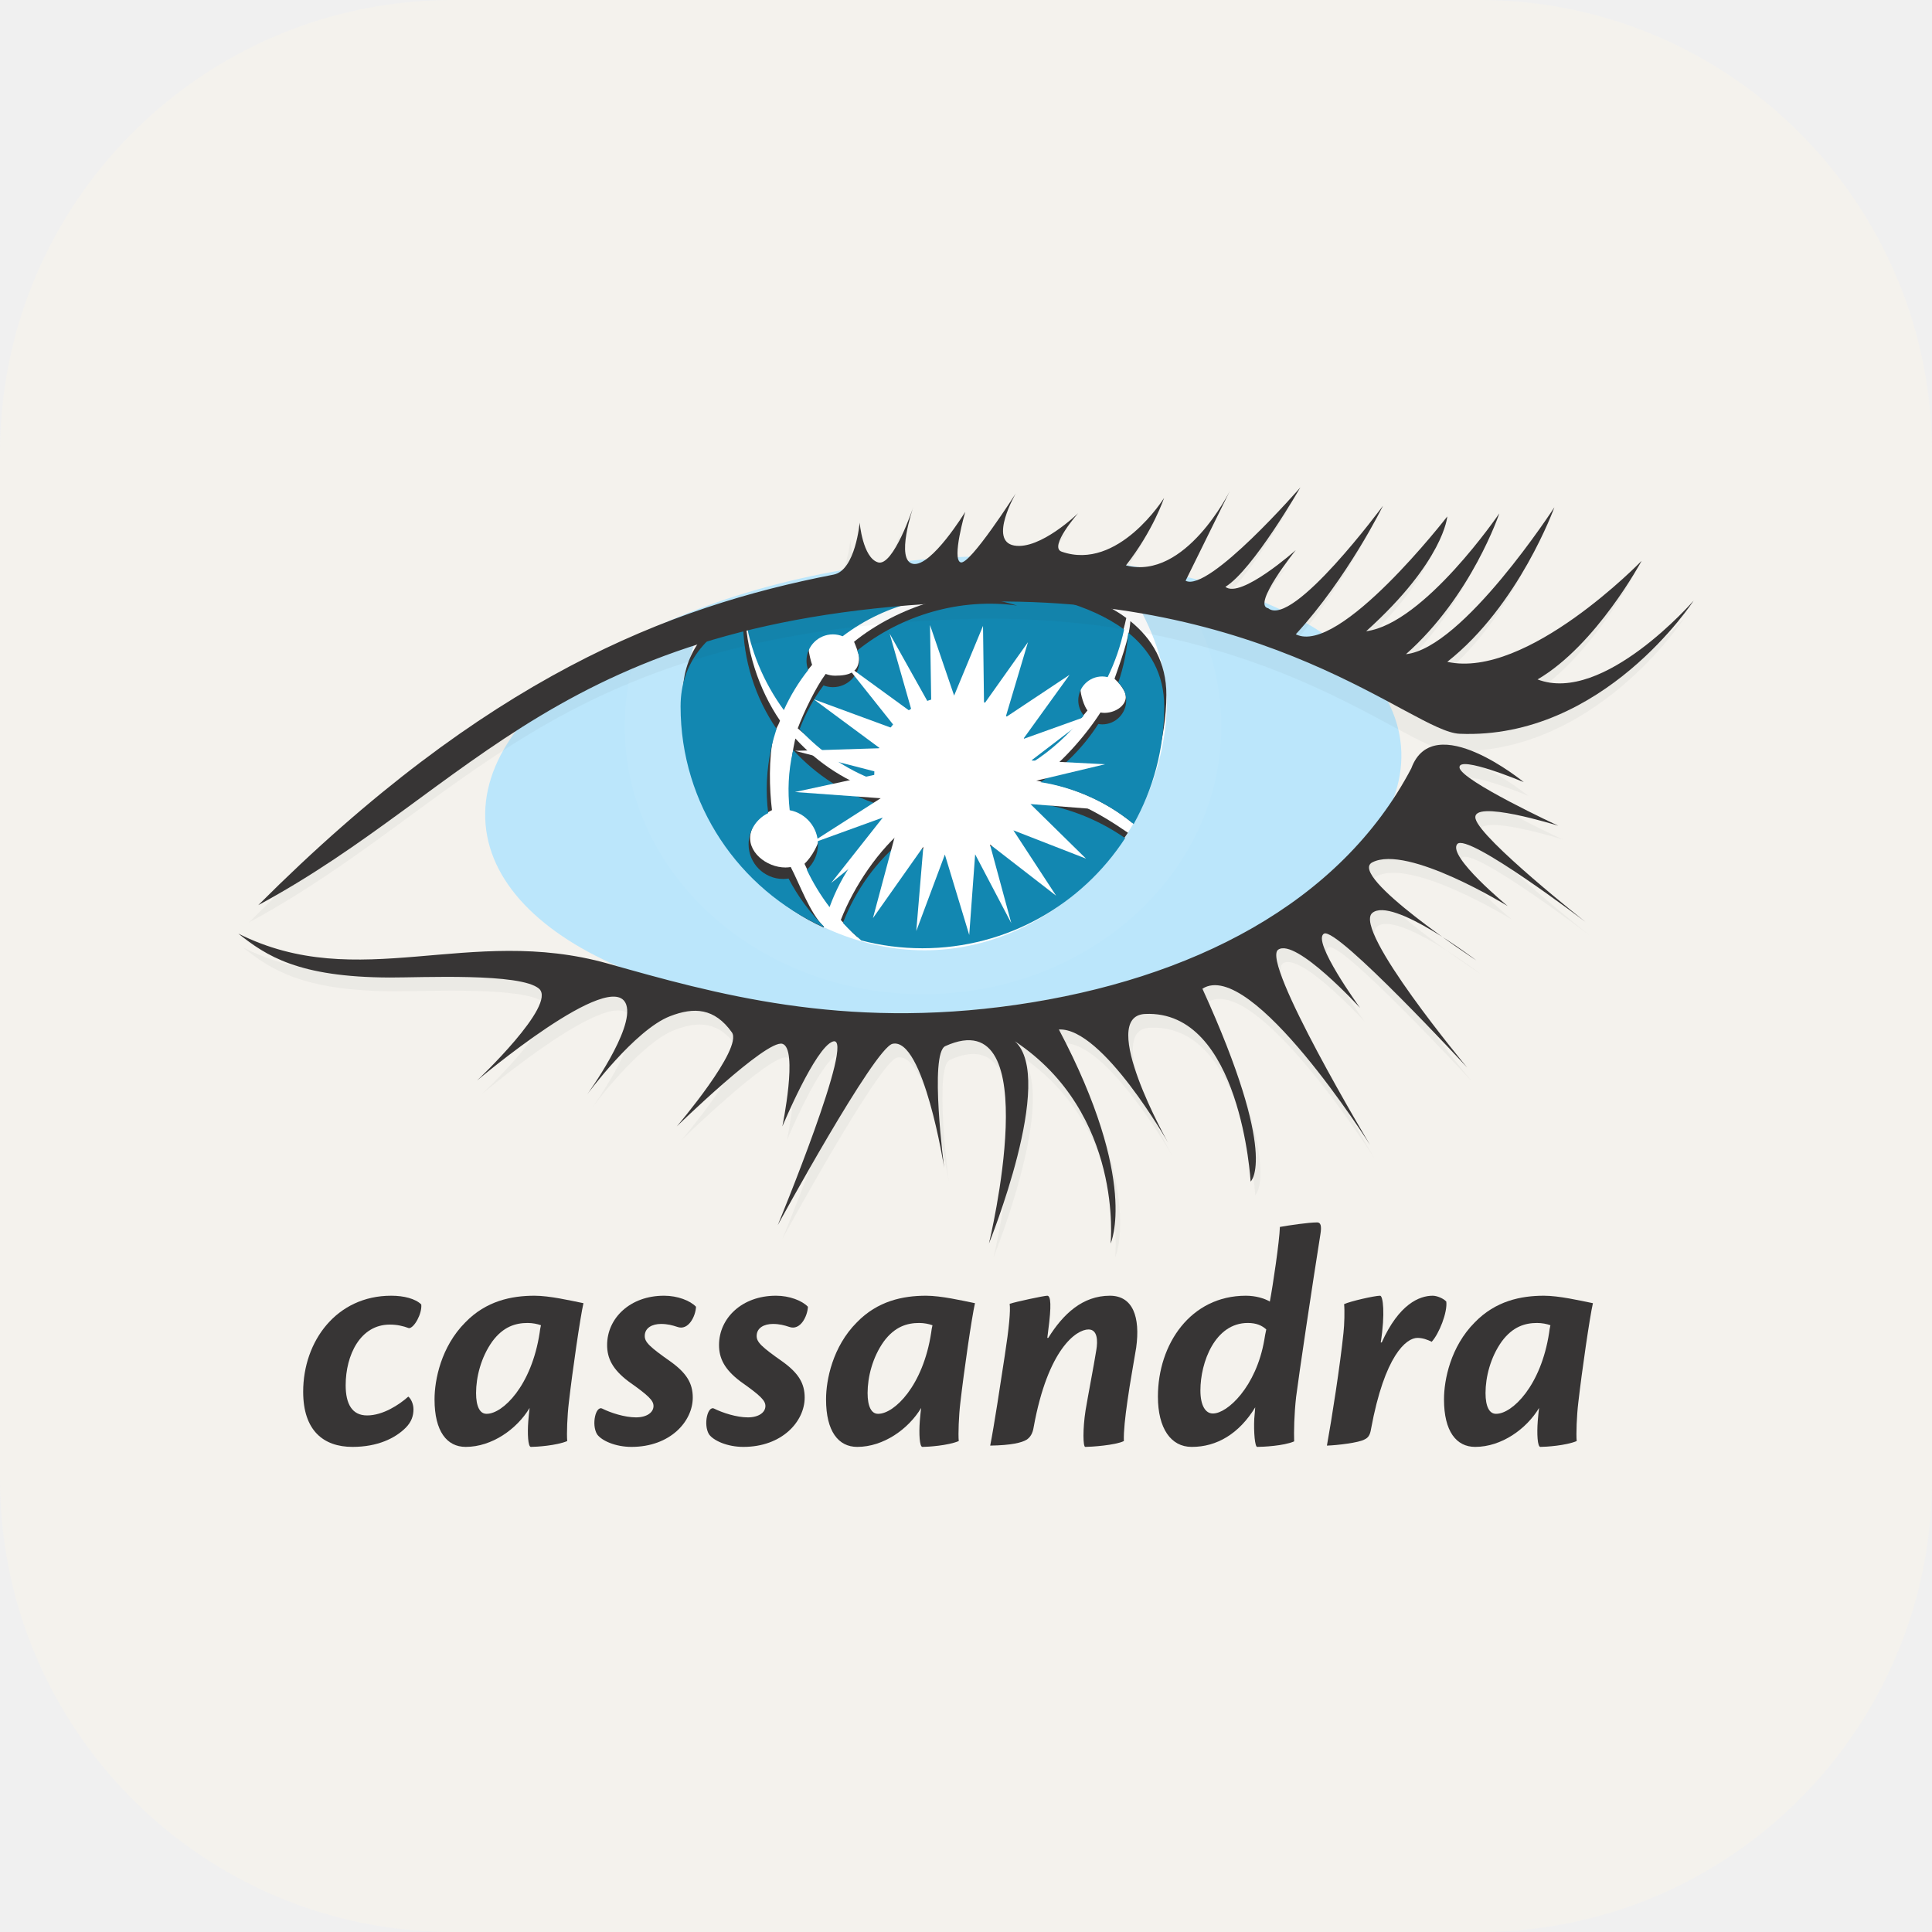
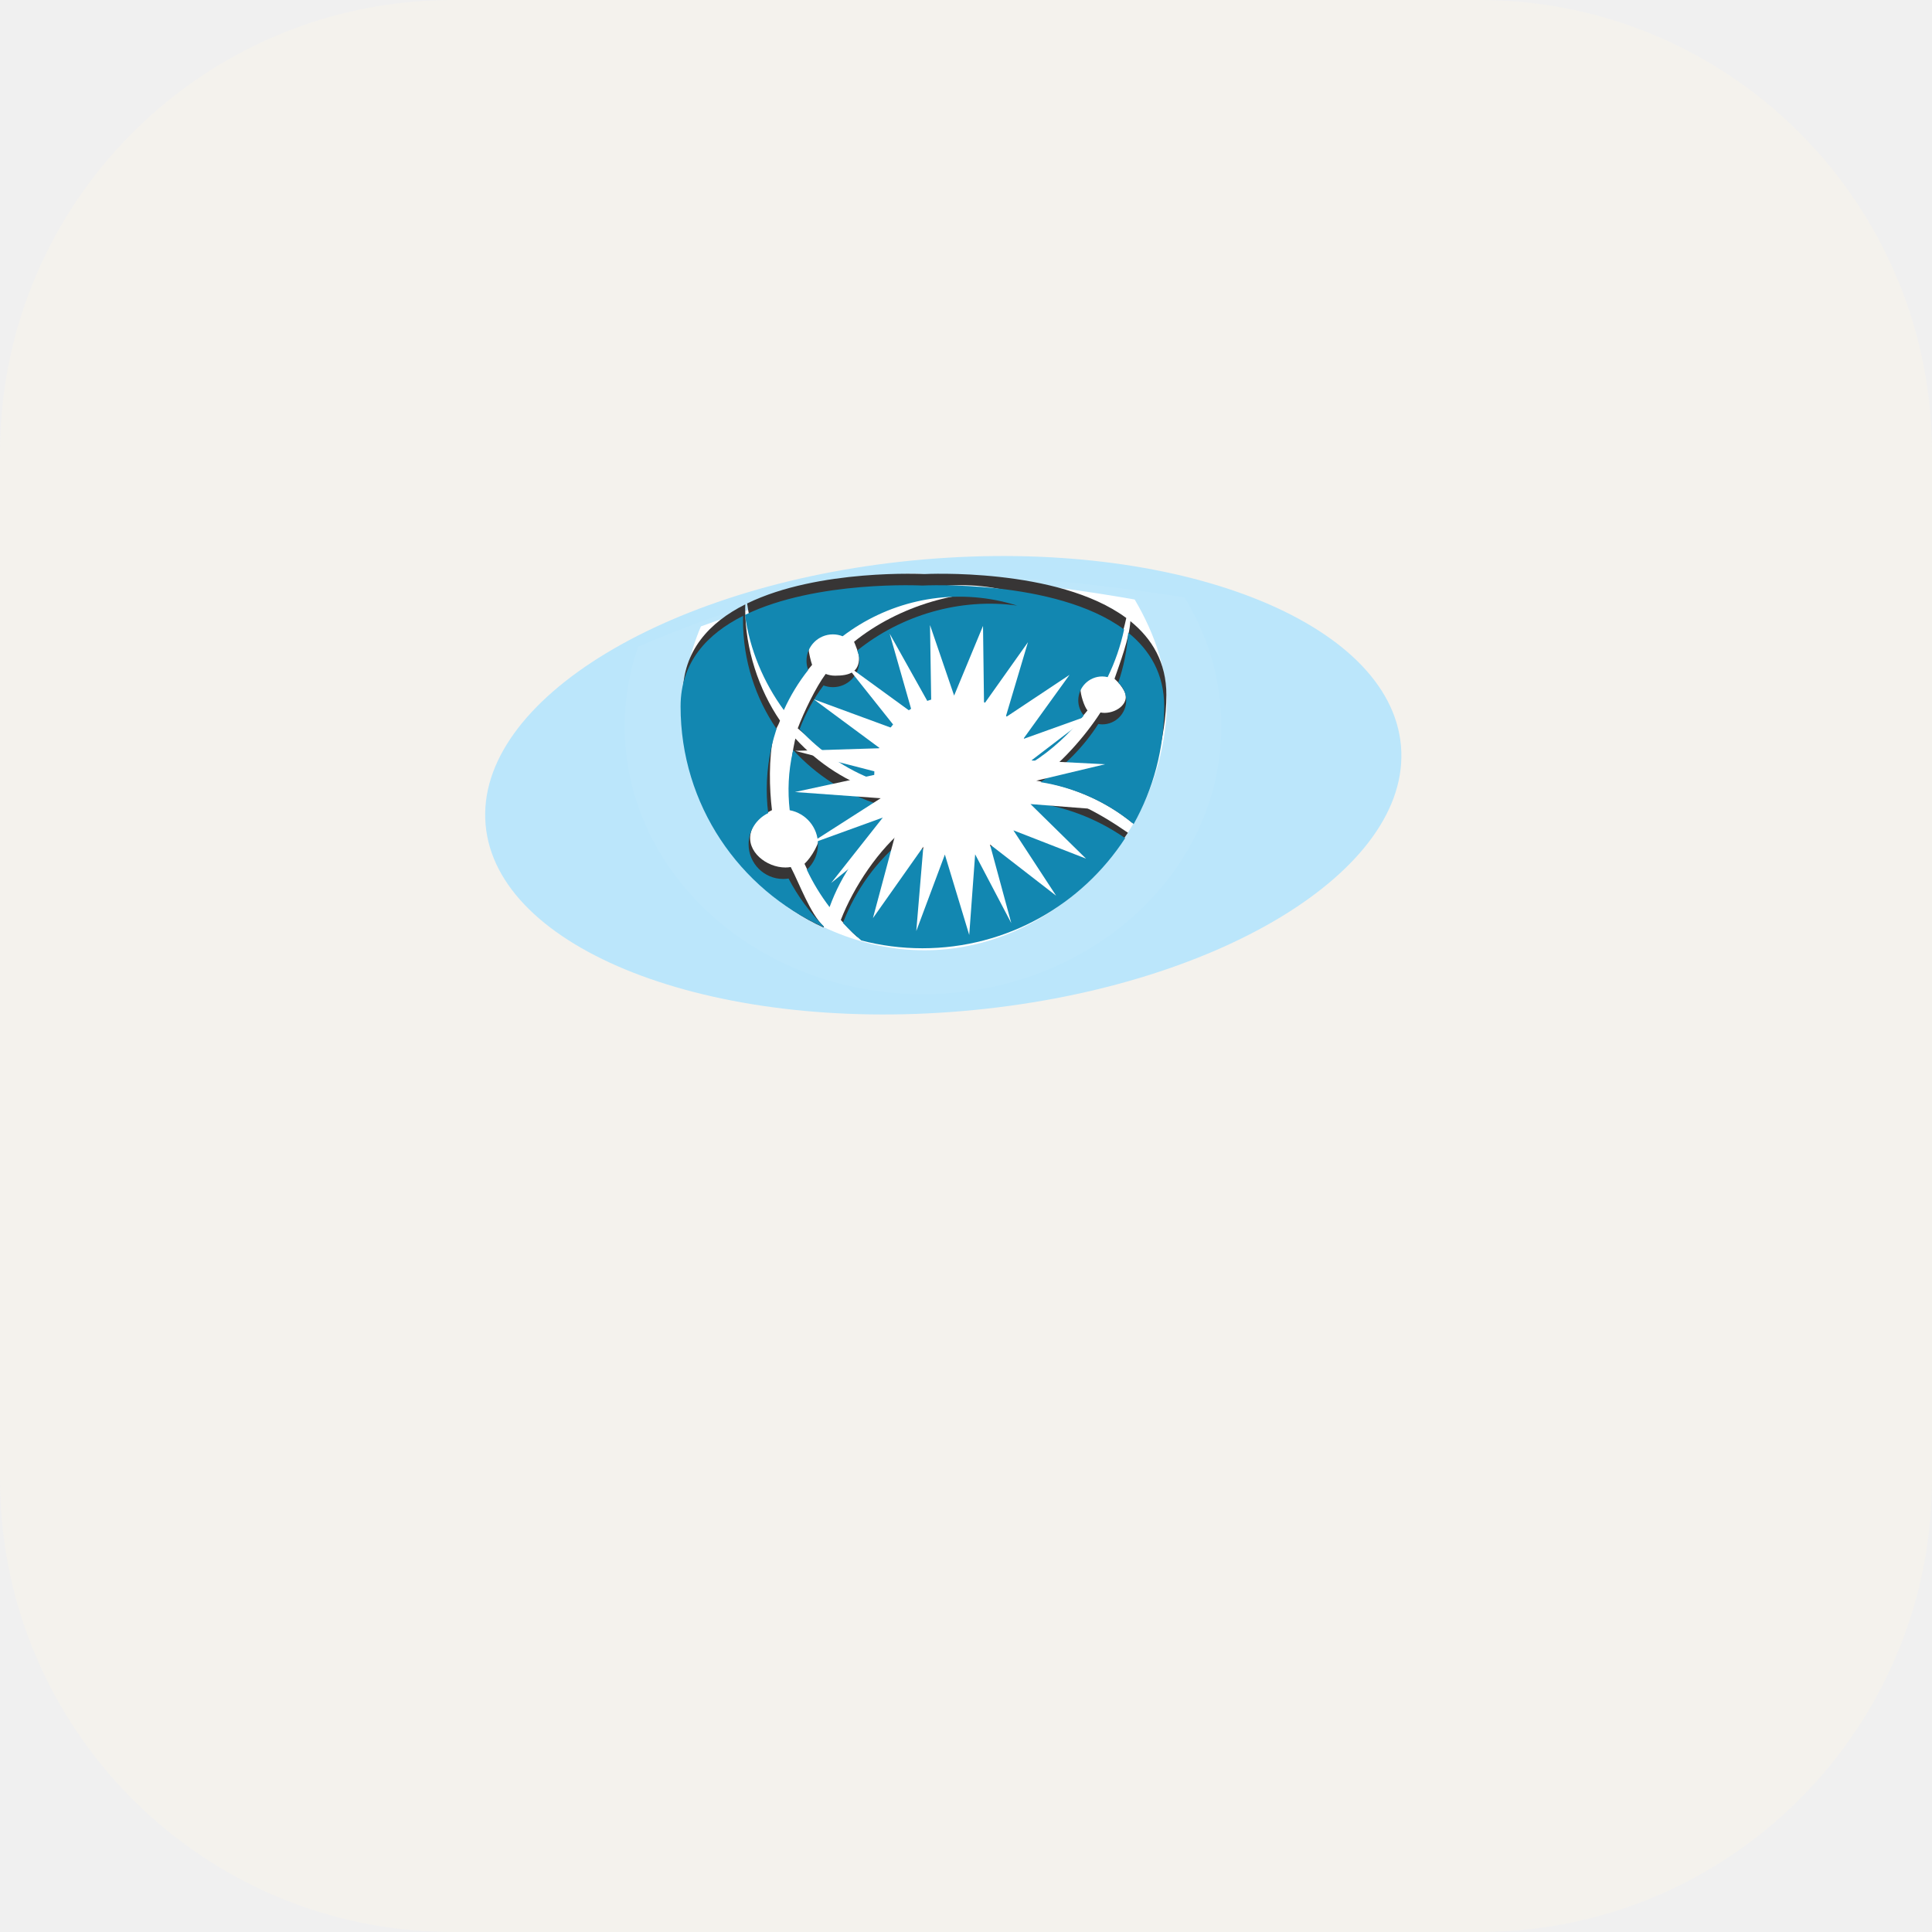
<svg xmlns="http://www.w3.org/2000/svg" width="256" height="256" viewBox="0 0 256 256" fill="none" id="cassandra">
  <style>
#cassandra {
    rect {fill: #242938}
- 
+     #text-darkicon {fill: white}
+     
    @media (prefers-color-scheme: light) {
        rect {fill: #F4F2ED}
    
    }
}
</style>
  <rect width="256" height="256" rx="60" fill="#F4F2ED" />
-   <path d="M51.864 171.69C53.498 171.69 55.045 172.077 55.82 172.85C55.949 174.055 54.873 175.989 54.186 175.989C53.369 175.688 52.595 175.515 51.65 175.515C47.738 175.515 45.803 179.557 45.803 183.554C45.803 186.047 46.663 187.552 48.641 187.552C50.747 187.552 52.896 186.134 54.1 185.059C54.401 185.273 54.787 185.962 54.787 186.735C54.787 187.595 54.529 188.412 53.756 189.185C52.38 190.561 50.059 191.721 46.706 191.721C42.837 191.721 40.172 189.529 40.172 184.414C40.172 177.708 44.6 171.69 51.822 171.69H51.864Z" fill="#373535" />
-   <path d="M64.5 187.337C66.606 187.337 70.433 183.64 71.507 176.591C71.55 176.161 71.593 176.032 71.679 175.602C71.207 175.43 70.562 175.301 69.916 175.301C68.326 175.301 66.692 175.774 65.231 177.751C63.727 179.857 63.082 182.479 63.082 184.586C63.082 186.39 63.598 187.337 64.457 187.337H64.5ZM57.579 185.403C57.579 182.867 58.439 178.439 61.663 175.215C64.414 172.378 67.767 171.69 70.82 171.69C72.84 171.69 75.591 172.334 77.31 172.679C76.88 174.57 75.849 181.705 75.376 185.832C75.161 187.595 75.075 190.045 75.161 190.948C73.743 191.549 71.078 191.721 70.346 191.721C69.96 191.721 69.873 189.959 70.003 188.283C70.045 187.724 70.132 186.907 70.174 186.563C68.498 189.357 65.188 191.721 61.706 191.721C59.214 191.721 57.579 189.658 57.579 185.446V185.403V185.403Z" fill="#373535" />
-   <path d="M88.012 171.69C89.774 171.69 91.45 172.335 92.225 173.151C92.182 174.356 91.236 176.375 89.731 175.816C89.086 175.601 88.441 175.43 87.582 175.43C86.421 175.43 85.433 175.946 85.433 177.02C85.433 177.836 86.034 178.439 88.914 180.459C90.978 181.964 91.795 183.296 91.795 185.187C91.795 188.326 88.828 191.721 83.67 191.721C81.564 191.721 79.715 190.905 79.113 190.045C78.34 188.756 78.941 186.22 79.802 186.649C80.919 187.207 82.768 187.81 84.272 187.81C85.691 187.81 86.593 187.164 86.593 186.305C86.593 185.575 85.948 184.929 83.326 183.081C81.133 181.448 80.446 179.943 80.446 178.224C80.446 174.657 83.498 171.69 87.969 171.69H88.012Z" fill="#373535" />
-   <path d="M102.84 171.69C104.603 171.69 106.279 172.335 107.053 173.151C107.01 174.356 106.065 176.375 104.56 175.816C103.915 175.601 103.27 175.43 102.411 175.43C101.25 175.43 100.262 175.946 100.262 177.02C100.262 177.836 100.863 178.439 103.743 180.459C105.806 181.964 106.623 183.296 106.623 185.187C106.623 188.326 103.656 191.721 98.499 191.721C96.392 191.721 94.544 190.905 93.942 190.045C93.169 188.756 93.77 186.22 94.63 186.649C95.748 187.207 97.596 187.81 99.1 187.81C100.519 187.81 101.421 187.164 101.421 186.305C101.421 185.575 100.777 184.929 98.155 183.081C95.963 181.448 95.275 179.943 95.275 178.224C95.275 174.657 98.326 171.69 102.798 171.69H102.84Z" fill="#373535" />
-   <path d="M116.378 187.337C118.485 187.337 122.311 183.64 123.385 176.591C123.428 176.161 123.472 176.032 123.558 175.602C123.084 175.43 122.441 175.301 121.795 175.301C120.205 175.301 118.571 175.774 117.109 177.751C115.606 179.857 114.96 182.479 114.96 184.586C114.96 186.39 115.476 187.337 116.336 187.337H116.378ZM109.457 185.403C109.457 182.867 110.318 178.439 113.541 175.215C116.292 172.378 119.645 171.69 122.698 171.69C124.718 171.69 127.47 172.334 129.189 172.679C128.759 174.57 127.727 181.705 127.255 185.832C127.039 187.595 126.954 190.045 127.039 190.948C125.62 191.549 122.956 191.721 122.225 191.721C121.839 191.721 121.752 189.959 121.881 188.283C121.924 187.724 122.01 186.907 122.053 186.563C120.377 189.357 117.067 191.721 113.585 191.721C111.092 191.721 109.457 189.658 109.457 185.446V185.403V185.403Z" fill="#373535" />
-   <path d="M138.901 177.278C140.879 174.097 143.457 171.69 147.069 171.69C150.12 171.69 151.109 174.527 150.551 178.567C150.25 180.459 149.734 183.167 149.39 185.66C149.089 187.767 148.874 189.658 148.918 190.948C147.8 191.507 144.533 191.722 143.802 191.722C143.501 191.722 143.457 189.357 143.845 186.864C144.188 184.801 144.919 181.061 145.263 178.911C145.479 177.666 145.435 176.16 144.232 176.16C142.64 176.16 138.859 178.697 136.967 189.099C136.837 189.959 136.494 190.474 136.02 190.775C135.376 191.163 134 191.507 131.207 191.55C131.723 188.928 132.54 183.554 133.141 179.6C133.699 175.989 133.915 173.667 133.785 172.765C134.517 172.507 138.343 171.69 138.771 171.69C139.246 171.69 139.331 173.023 138.901 176.247C138.859 176.548 138.815 177.02 138.771 177.278H138.901Z" fill="#373535" />
-   <path d="M160.737 187.294C162.627 187.294 166.454 183.769 167.528 177.536C167.572 177.192 167.701 176.548 167.787 176.16C167.227 175.644 166.496 175.3 165.337 175.3C160.994 175.3 159.06 180.502 159.06 184.242C159.06 186.262 159.748 187.294 160.693 187.294H160.737ZM157.9 191.721C155.149 191.721 153.43 189.271 153.43 185.059C153.43 178.095 157.77 171.69 165.078 171.69C166.368 171.69 167.528 172.033 168.259 172.463C168.646 170.486 169.548 164.382 169.592 162.576C170.795 162.362 173.374 161.976 174.534 161.976C175.009 161.976 175.138 162.448 174.965 163.522C173.932 169.97 172.086 182.35 171.741 185.102C171.482 187.423 171.44 189.701 171.482 190.99C170.108 191.592 167.313 191.721 166.583 191.721C166.281 191.721 166.11 189.744 166.196 187.982C166.239 187.423 166.324 186.605 166.324 186.477C164.175 190.002 161.209 191.721 157.942 191.721H157.9Z" fill="#373535" />
-   <path d="M183.087 177.88C185.366 172.807 188.073 171.69 189.836 171.69C190.395 171.69 191.254 172.034 191.641 172.464C191.814 173.882 190.696 176.719 189.707 177.793C189.19 177.536 188.547 177.278 187.816 177.278C186.353 177.278 183.473 179.557 181.668 189.357C181.538 190.174 181.281 190.518 180.809 190.733C180.079 191.163 177.198 191.507 175.823 191.55C176.466 188.024 177.584 180.846 178.015 176.633C178.144 175.558 178.186 173.581 178.101 172.807C178.917 172.421 182.142 171.69 182.872 171.69C183.259 171.69 183.56 174.055 182.957 177.88H183.087Z" fill="#373535" />
-   <path d="M198.259 187.337C200.367 187.337 204.191 183.64 205.267 176.591C205.309 176.161 205.353 176.032 205.439 175.602C204.966 175.43 204.321 175.301 203.676 175.301C202.085 175.301 200.452 175.774 198.99 177.751C197.486 179.857 196.84 182.479 196.84 184.586C196.84 186.39 197.356 187.337 198.217 187.337H198.259ZM191.338 185.403C191.338 182.867 192.198 178.439 195.422 175.215C198.173 172.378 201.526 171.69 204.578 171.69C206.598 171.69 209.349 172.334 211.07 172.679C210.64 174.57 209.608 181.705 209.135 185.832C208.92 187.595 208.833 190.045 208.92 190.948C207.502 191.549 204.837 191.721 204.105 191.721C203.719 191.721 203.633 189.959 203.762 188.283C203.805 187.724 203.89 186.907 203.934 186.563C202.257 189.357 198.948 191.721 195.466 191.721C192.972 191.721 191.338 189.658 191.338 185.446V185.403V185.403Z" fill="#373535" />
-   <path d="M185.636 98.847C187.054 115.37 161.051 131.096 127.557 133.97C94.063 136.843 65.761 125.775 64.344 109.253C62.925 92.727 88.929 77.002 122.423 74.129C155.917 71.256 184.219 82.321 185.636 98.847Z" fill="#BBE6FB" />
+   <path id="text-darkicon" d="M51.864 171.69C53.498 171.69 55.045 172.077 55.82 172.85C55.949 174.055 54.873 175.989 54.186 175.989C53.369 175.688 52.595 175.515 51.65 175.515C47.738 175.515 45.803 179.557 45.803 183.554C45.803 186.047 46.663 187.552 48.641 187.552C50.747 187.552 52.896 186.134 54.1 185.059C54.401 185.273 54.787 185.962 54.787 186.735C54.787 187.595 54.529 188.412 53.756 189.185C52.38 190.561 50.059 191.721 46.706 191.721C42.837 191.721 40.172 189.529 40.172 184.414C40.172 177.708 44.6 171.69 51.822 171.69H51.864Z" />
+   <path id="text-darkicon" d="M64.5 187.337C66.606 187.337 70.433 183.64 71.507 176.591C71.55 176.161 71.593 176.032 71.679 175.602C71.207 175.43 70.562 175.301 69.916 175.301C68.326 175.301 66.692 175.774 65.231 177.751C63.727 179.857 63.082 182.479 63.082 184.586C63.082 186.39 63.598 187.337 64.457 187.337H64.5ZM57.579 185.403C57.579 182.867 58.439 178.439 61.663 175.215C64.414 172.378 67.767 171.69 70.82 171.69C72.84 171.69 75.591 172.334 77.31 172.679C76.88 174.57 75.849 181.705 75.376 185.832C75.161 187.595 75.075 190.045 75.161 190.948C73.743 191.549 71.078 191.721 70.346 191.721C69.96 191.721 69.873 189.959 70.003 188.283C70.045 187.724 70.132 186.907 70.174 186.563C68.498 189.357 65.188 191.721 61.706 191.721C59.214 191.721 57.579 189.658 57.579 185.446V185.403V185.403Z" />
+   <path id="text-darkicon" d="M88.012 171.69C89.774 171.69 91.45 172.335 92.225 173.151C92.182 174.356 91.236 176.375 89.731 175.816C89.086 175.601 88.441 175.43 87.582 175.43C86.421 175.43 85.433 175.946 85.433 177.02C85.433 177.836 86.034 178.439 88.914 180.459C90.978 181.964 91.795 183.296 91.795 185.187C91.795 188.326 88.828 191.721 83.67 191.721C81.564 191.721 79.715 190.905 79.113 190.045C78.34 188.756 78.941 186.22 79.802 186.649C80.919 187.207 82.768 187.81 84.272 187.81C85.691 187.81 86.593 187.164 86.593 186.305C86.593 185.575 85.948 184.929 83.326 183.081C81.133 181.448 80.446 179.943 80.446 178.224C80.446 174.657 83.498 171.69 87.969 171.69H88.012Z" />
+   <path id="text-darkicon" d="M102.84 171.69C104.603 171.69 106.279 172.335 107.053 173.151C107.01 174.356 106.065 176.375 104.56 175.816C103.915 175.601 103.27 175.43 102.411 175.43C101.25 175.43 100.262 175.946 100.262 177.02C100.262 177.836 100.863 178.439 103.743 180.459C105.806 181.964 106.623 183.296 106.623 185.187C106.623 188.326 103.656 191.721 98.499 191.721C96.392 191.721 94.544 190.905 93.942 190.045C93.169 188.756 93.77 186.22 94.63 186.649C95.748 187.207 97.596 187.81 99.1 187.81C100.519 187.81 101.421 187.164 101.421 186.305C101.421 185.575 100.777 184.929 98.155 183.081C95.963 181.448 95.275 179.943 95.275 178.224C95.275 174.657 98.326 171.69 102.798 171.69H102.84Z" />
+   <path id="text-darkicon" d="M116.378 187.337C118.485 187.337 122.311 183.64 123.385 176.591C123.428 176.161 123.472 176.032 123.558 175.602C123.084 175.43 122.441 175.301 121.795 175.301C120.205 175.301 118.571 175.774 117.109 177.751C115.606 179.857 114.96 182.479 114.96 184.586C114.96 186.39 115.476 187.337 116.336 187.337H116.378ZM109.457 185.403C109.457 182.867 110.318 178.439 113.541 175.215C116.292 172.378 119.645 171.69 122.698 171.69C124.718 171.69 127.47 172.334 129.189 172.679C128.759 174.57 127.727 181.705 127.255 185.832C127.039 187.595 126.954 190.045 127.039 190.948C125.62 191.549 122.956 191.721 122.225 191.721C121.839 191.721 121.752 189.959 121.881 188.283C121.924 187.724 122.01 186.907 122.053 186.563C120.377 189.357 117.067 191.721 113.585 191.721C111.092 191.721 109.457 189.658 109.457 185.446V185.403V185.403Z" />
+   <path id="text-darkicon" d="M138.901 177.278C140.879 174.097 143.457 171.69 147.069 171.69C150.12 171.69 151.109 174.527 150.551 178.567C150.25 180.459 149.734 183.167 149.39 185.66C149.089 187.767 148.874 189.658 148.918 190.948C147.8 191.507 144.533 191.722 143.802 191.722C143.501 191.722 143.457 189.357 143.845 186.864C144.188 184.801 144.919 181.061 145.263 178.911C145.479 177.666 145.435 176.16 144.232 176.16C142.64 176.16 138.859 178.697 136.967 189.099C136.837 189.959 136.494 190.474 136.02 190.775C135.376 191.163 134 191.507 131.207 191.55C131.723 188.928 132.54 183.554 133.141 179.6C133.699 175.989 133.915 173.667 133.785 172.765C134.517 172.507 138.343 171.69 138.771 171.69C139.246 171.69 139.331 173.023 138.901 176.247C138.859 176.548 138.815 177.02 138.771 177.278H138.901Z" />
+   <path id="text-darkicon" d="M160.737 187.294C162.627 187.294 166.454 183.769 167.528 177.536C167.572 177.192 167.701 176.548 167.787 176.16C167.227 175.644 166.496 175.3 165.337 175.3C160.994 175.3 159.06 180.502 159.06 184.242C159.06 186.262 159.748 187.294 160.693 187.294H160.737ZM157.9 191.721C155.149 191.721 153.43 189.271 153.43 185.059C153.43 178.095 157.77 171.69 165.078 171.69C166.368 171.69 167.528 172.033 168.259 172.463C168.646 170.486 169.548 164.382 169.592 162.576C170.795 162.362 173.374 161.976 174.534 161.976C175.009 161.976 175.138 162.448 174.965 163.522C173.932 169.97 172.086 182.35 171.741 185.102C171.482 187.423 171.44 189.701 171.482 190.99C170.108 191.592 167.313 191.721 166.583 191.721C166.281 191.721 166.11 189.744 166.196 187.982C166.239 187.423 166.324 186.605 166.324 186.477C164.175 190.002 161.209 191.721 157.942 191.721H157.9Z" />
+   <path id="text-darkicon" d="M183.087 177.88C185.366 172.807 188.073 171.69 189.836 171.69C190.395 171.69 191.254 172.034 191.641 172.464C191.814 173.882 190.696 176.719 189.707 177.793C189.19 177.536 188.547 177.278 187.816 177.278C186.353 177.278 183.473 179.557 181.668 189.357C181.538 190.174 181.281 190.518 180.809 190.733C180.079 191.163 177.198 191.507 175.823 191.55C176.466 188.024 177.584 180.846 178.015 176.633C178.144 175.558 178.186 173.581 178.101 172.807C178.917 172.421 182.142 171.69 182.872 171.69C183.259 171.69 183.56 174.055 182.957 177.88H183.087Z" />
+   <path id="text-darkicon" d="M198.259 187.337C200.367 187.337 204.191 183.64 205.267 176.591C205.309 176.161 205.353 176.032 205.439 175.602C204.966 175.43 204.321 175.301 203.676 175.301C202.085 175.301 200.452 175.774 198.99 177.751C197.486 179.857 196.84 182.479 196.84 184.586C196.84 186.39 197.356 187.337 198.217 187.337H198.259ZM191.338 185.403C191.338 182.867 192.198 178.439 195.422 175.215C198.173 172.378 201.526 171.69 204.578 171.69C206.598 171.69 209.349 172.334 211.07 172.679C210.64 174.57 209.608 181.705 209.135 185.832C208.92 187.595 208.833 190.045 208.92 190.948C207.502 191.549 204.837 191.721 204.105 191.721C203.719 191.721 203.633 189.959 203.762 188.283C203.805 187.724 203.89 186.907 203.934 186.563C202.257 189.357 198.948 191.721 195.466 191.721C192.972 191.721 191.338 189.658 191.338 185.446V185.403V185.403Z" />
+   <path id="text-darkicon" d="M185.636 98.847C187.054 115.37 161.051 131.096 127.557 133.97C94.063 136.843 65.761 125.775 64.344 109.253C62.925 92.727 88.929 77.002 122.423 74.129C155.917 71.256 184.219 82.321 185.636 98.847Z" fill="#BBE6FB" />
  <g opacity="0.35">
    <g opacity="0.35">
      <path opacity="0.35" d="M123.406 76.066C110.63 75.859 95.679 80.931 84.555 85.682C83.397 89.018 82.773 92.567 82.773 96.246C82.773 115.846 100.471 131.737 122.304 131.737C144.136 131.737 161.834 115.846 161.834 96.246C161.834 90.043 160.058 84.215 156.942 79.141C148.042 77.758 135.801 76.268 123.406 76.066Z" fill="white" />
    </g>
  </g>
  <path d="M122.303 76.062C115.23 75.631 103.038 79.321 92.872 83.002C91.327 86.648 90.469 90.637 90.469 94.823C90.469 111.997 106.04 125.918 122.511 125.918C138.874 125.918 153.351 111.974 154.553 94.823C154.943 89.238 153.021 83.976 150.351 79.438C139.812 77.582 128.626 76.448 122.303 76.062Z" fill="white" />
  <path d="M104.151 92.569C105.019 90.647 106.334 89.706 107.607 88.095C107.466 87.713 107.156 86.466 107.156 86.033C107.156 84.103 108.722 82.536 110.653 82.536C111.109 82.536 111.544 82.626 111.943 82.785C117.732 78.373 125.353 76.449 133.012 78.161C133.712 78.319 134.398 78.51 135.071 78.719C127.502 77.67 118.97 80.351 113.166 85.035C113.343 85.453 113.835 86.649 113.835 87.129C113.835 89.061 112.585 89.531 110.653 89.531C110.215 89.531 109.796 89.447 109.408 89.299C108.097 91.06 106.49 94.413 105.704 96.51C108.913 99.38 111.813 100.421 115.592 101.833C115.582 101.653 115.722 101.486 115.722 101.303C115.722 95.48 120.848 90.747 126.672 90.747C131.891 90.747 136.213 94.542 137.056 99.521C139.66 97.864 142.178 96.594 144.097 94.139C143.65 93.593 143.167 92.046 143.167 91.285C143.167 89.533 144.589 88.112 146.341 88.112C146.589 88.112 146.828 88.148 147.059 88.201C148.034 86.199 148.769 84.077 149.239 81.888C140.132 75.146 122.512 76.066 122.512 76.066C122.512 76.066 108.491 75.334 98.999 79.96C99.632 84.537 101.458 88.888 104.151 92.569Z" fill="#373535" />
  <path d="M147.679 89.942C148.323 90.522 148.674 91.032 148.951 91.528C149.802 93.059 148.094 94.46 146.341 94.46C146.163 94.46 145.991 94.436 145.82 94.407C143.846 97.493 140.387 101.45 137.315 103.442C142.026 104.214 146.468 106.1 150.004 109.016C152.578 104.404 154.553 97.743 154.553 92.085C154.553 87.779 152.652 84.623 149.782 82.307C149.631 84.614 148.4 87.84 147.679 89.942Z" fill="#373535" />
  <path d="M109.437 119.156C111.007 114.821 114.868 111.462 118.52 108.507C117.986 107.776 117.184 105.964 116.85 105.106C112.395 103.752 108.454 101.216 105.396 97.859C105.374 97.956 105.346 98.051 105.323 98.149C104.747 100.728 104.642 103.314 104.928 105.835C107.061 106.233 108.676 108.102 108.676 110.35C108.676 111.684 107.507 113.616 106.6 114.457C107.586 116.584 108.258 117.611 109.437 119.156Z" fill="#373535" />
  <path d="M109.16 122.795C107.288 120.934 105.993 117.22 104.778 114.888C104.551 114.923 104.318 114.947 104.08 114.947C101.54 114.947 98.88 112.816 99.481 110.35C99.814 108.985 100.756 108.093 102.29 107.348C101.941 104.521 101.846 100.457 102.503 97.518C102.691 96.677 103.089 96.283 103.353 95.483C100.551 91.382 98.741 86.001 98.741 80.661C98.741 80.466 98.751 80.273 98.755 80.08C94.02 82.454 90.469 86.196 90.469 92.085C90.469 105.112 97.972 117.892 109.136 122.901C109.144 122.866 109.151 122.83 109.16 122.795Z" fill="#373535" />
  <path d="M136.612 104.786C135.169 108.889 131.268 111.836 126.672 111.836C124.213 111.836 121.957 110.988 120.165 109.578C116.469 112.456 113.116 117.512 111.412 121.898C112.177 122.721 112.71 123.398 113.568 124.128C116.153 124.801 119.713 124.128 122.512 124.128C133.768 124.128 143.737 119.121 149.453 110.34C145.652 107.708 141.17 105.203 136.612 104.786Z" fill="#373535" />
  <path d="M103.863 94.091C104.731 92.169 105.819 90.391 107.091 88.78C106.95 88.399 106.867 87.988 106.867 87.556C106.867 85.625 108.433 84.058 110.365 84.058C110.821 84.058 111.256 84.149 111.654 84.307C117.443 79.895 125.065 77.972 132.724 79.684C133.423 79.841 134.109 80.032 134.782 80.242C127.213 79.192 119.392 81.512 113.589 86.197C113.766 86.615 113.863 87.075 113.863 87.556C113.863 89.487 112.296 91.053 110.365 91.053C109.926 91.053 109.507 90.969 109.119 90.822C107.808 92.582 106.736 94.527 105.95 96.624C108.706 99.594 112.089 101.943 115.867 103.355C115.859 103.175 115.84 102.997 115.84 102.814C115.84 96.99 120.56 92.27 126.384 92.27C131.603 92.27 135.924 96.065 136.768 101.043C139.372 99.387 141.686 97.259 143.604 94.804C143.156 94.257 142.878 93.569 142.878 92.808C142.878 91.055 144.3 89.634 146.053 89.634C146.301 89.634 146.539 89.67 146.771 89.724C147.745 87.722 148.48 85.599 148.95 83.411C139.844 76.669 122.223 77.588 122.223 77.588C122.223 77.588 108.202 76.857 98.71 81.483C99.343 86.059 101.169 90.411 103.863 94.091Z" fill="#1287B1" />
  <path d="M148.171 90.461C148.814 91.041 149.227 91.873 149.227 92.808C149.227 94.561 147.805 95.983 146.053 95.983C145.875 95.983 145.703 95.958 145.532 95.93C143.557 99.016 140.941 101.646 137.867 103.638C142.409 104.348 146.684 106.275 150.218 109.191C152.793 104.578 154.264 99.265 154.264 93.608C154.264 89.302 152.363 86.145 149.493 83.829C149.343 86.136 148.891 88.359 148.171 90.461Z" fill="#1287B1" />
  <path d="M109.921 120.198C111.491 115.863 114.219 111.973 117.871 109.019C117.337 108.286 116.896 107.487 116.562 106.629C112.106 105.274 108.165 102.738 105.108 99.381C105.086 99.478 105.057 99.573 105.035 99.671C104.458 102.251 104.352 104.836 104.64 107.358C106.772 107.755 108.387 109.624 108.387 111.873C108.387 113.206 107.815 114.405 106.908 115.246C107.731 116.99 108.743 118.652 109.921 120.198Z" fill="#1287B1" />
  <path d="M109.148 122.742C107.276 120.881 105.704 118.742 104.49 116.412C104.262 116.446 104.029 116.47 103.791 116.47C101.252 116.47 99.193 114.411 99.193 111.872C99.193 110.053 100.253 108.484 101.787 107.739C101.439 104.913 101.557 101.979 102.215 99.04C102.403 98.2 102.632 97.38 102.896 96.579C100.094 92.479 98.453 87.523 98.453 82.183C98.453 81.988 98.462 81.796 98.466 81.603C93.731 83.977 90.18 87.719 90.18 93.608C90.18 106.636 97.96 117.839 109.124 122.848C109.132 122.813 109.139 122.777 109.148 122.742Z" fill="#1287B1" />
  <path d="M136.323 106.308C134.88 110.411 130.98 113.358 126.383 113.358C123.924 113.358 121.669 112.51 119.876 111.101C116.18 113.979 113.391 117.902 111.688 122.289C112.452 123.112 113.268 123.887 114.126 124.616C116.712 125.29 119.425 125.65 122.223 125.65C133.479 125.65 143.375 119.839 149.091 111.059C145.29 108.426 140.881 106.726 136.323 106.308Z" fill="#1287B1" />
  <path d="M136.693 103.59L146.435 101.266L136.656 100.767L144.614 94.685L135.584 97.922L141.721 89.418L133.245 95.052L136.209 85.097L130.388 93.302L130.255 82.933L126.426 92.169L123.232 82.823L123.405 93.833L117.886 83.964L120.873 94.443L111.921 87.933L118.933 96.744L107.82 92.657L116.591 99.146L105.344 99.492L116.843 102.46L105.334 104.948L116.695 105.772L107.114 111.907L116.979 108.33L110.134 116.999L118.784 110.024L115.669 121.657L122.347 112.19L121.411 123.371L125.201 113.235L128.428 123.888L129.212 113.203L134.001 122.319L131.172 111.892L139.941 118.685L134.28 110.024L143.901 113.772L136.544 106.543L146.409 107.318L136.693 103.59Z" fill="white" />
  <g opacity="0.35">
    <g opacity="0.35">
-       <path opacity="0.35" d="M32.981 122.23C63.194 92.018 87.324 82.691 109.224 78.433C112.121 77.87 112.67 71.538 112.67 71.538C112.67 71.538 113.075 76.202 115.103 76.81C117.131 77.419 119.766 69.51 119.766 69.51C119.766 69.51 117.333 76.607 119.766 77.013C122.2 77.419 126.66 70.119 126.66 70.119C126.66 70.119 124.836 76.404 126.053 76.81C127.268 77.215 133.351 67.686 133.351 67.686C133.351 67.686 129.701 73.971 133.149 74.58C136.597 75.188 141.626 70.29 141.626 70.29C141.626 70.29 137.672 74.772 139.434 75.39C146.937 78.028 153.008 68.276 153.008 68.276C153.008 68.276 151.602 72.552 147.952 77.215C155.859 79.243 161.732 67.33 161.732 67.33L155.859 79.243C158.901 80.866 171.068 66.874 171.068 66.874C171.068 66.874 164.782 77.824 161.132 80.054C163.159 81.677 170.459 75.188 170.459 75.188C170.459 75.188 164.579 82.487 166.809 82.893C170.054 85.529 182.016 69.308 182.016 69.308C182.016 69.308 177.354 78.837 170.459 86.34C176.222 89.223 190.534 70.727 190.534 70.727C190.534 70.727 190.128 76.607 179.786 85.934C187.492 84.921 197.428 70.321 197.428 70.321C197.428 70.321 193.778 81.271 185.058 88.975C192.624 88.188 204.726 69.51 204.726 69.51C204.726 69.51 200.063 82.487 190.534 89.99C201.078 92.322 216.286 76.607 216.286 76.607C216.286 76.607 210.304 87.76 202.496 92.322C211.216 95.667 223.18 81.879 223.18 81.879C223.18 81.879 211.216 100.332 192.156 99.52C185.903 99.255 166.986 80.547 126.458 82.082C72.927 84.111 61.572 106.82 32.981 122.23Z" fill="#373535" />
+       <path id="text-darkicon" opacity="0.35" d="M32.981 122.23C63.194 92.018 87.324 82.691 109.224 78.433C112.121 77.87 112.67 71.538 112.67 71.538C112.67 71.538 113.075 76.202 115.103 76.81C117.131 77.419 119.766 69.51 119.766 69.51C119.766 69.51 117.333 76.607 119.766 77.013C122.2 77.419 126.66 70.119 126.66 70.119C126.66 70.119 124.836 76.404 126.053 76.81C127.268 77.215 133.351 67.686 133.351 67.686C133.351 67.686 129.701 73.971 133.149 74.58C136.597 75.188 141.626 70.29 141.626 70.29C141.626 70.29 137.672 74.772 139.434 75.39C146.937 78.028 153.008 68.276 153.008 68.276C153.008 68.276 151.602 72.552 147.952 77.215C155.859 79.243 161.732 67.33 161.732 67.33L155.859 79.243C158.901 80.866 171.068 66.874 171.068 66.874C171.068 66.874 164.782 77.824 161.132 80.054C163.159 81.677 170.459 75.188 170.459 75.188C170.459 75.188 164.579 82.487 166.809 82.893C170.054 85.529 182.016 69.308 182.016 69.308C182.016 69.308 177.354 78.837 170.459 86.34C176.222 89.223 190.534 70.727 190.534 70.727C190.534 70.727 190.128 76.607 179.786 85.934C187.492 84.921 197.428 70.321 197.428 70.321C197.428 70.321 193.778 81.271 185.058 88.975C192.624 88.188 204.726 69.51 204.726 69.51C204.726 69.51 200.063 82.487 190.534 89.99C201.078 92.322 216.286 76.607 216.286 76.607C216.286 76.607 210.304 87.76 202.496 92.322C211.216 95.667 223.18 81.879 223.18 81.879C223.18 81.879 211.216 100.332 192.156 99.52C185.903 99.255 166.986 80.547 126.458 82.082C72.927 84.111 61.572 106.82 32.981 122.23Z" />
    </g>
  </g>
-   <path d="M34.219 119.936C64.432 89.724 88.562 80.397 110.461 76.138C113.36 75.575 113.908 69.244 113.908 69.244C113.908 69.244 114.313 73.909 116.342 74.516C118.369 75.124 121.004 67.217 121.004 67.217C121.004 67.217 118.571 74.314 121.004 74.719C123.438 75.124 127.899 67.825 127.899 67.825C127.899 67.825 126.074 74.11 127.29 74.516C128.507 74.922 134.589 65.391 134.589 65.391C134.589 65.391 130.94 71.677 134.387 72.285C137.834 72.894 142.864 67.996 142.864 67.996C142.864 67.996 138.91 72.478 140.672 73.097C148.175 75.733 154.245 65.982 154.245 65.982C154.245 65.982 152.838 70.258 149.19 74.922C157.097 76.95 162.97 65.036 162.97 65.036L157.097 76.95C160.139 78.572 172.305 64.582 172.305 64.582C172.305 64.582 166.02 75.53 162.37 77.76C164.398 79.383 171.698 72.894 171.698 72.894C171.698 72.894 165.817 80.194 168.048 80.599C171.292 83.236 183.254 67.014 183.254 67.014C183.254 67.014 178.59 76.544 171.698 84.046C177.46 86.93 191.772 68.433 191.772 68.433C191.772 68.433 191.367 74.314 181.025 83.642C188.73 82.627 198.666 68.027 198.666 68.027C198.666 68.027 195.016 78.977 186.296 86.683C193.862 85.895 205.964 67.217 205.964 67.217C205.964 67.217 201.302 80.194 191.772 87.696C202.316 90.028 217.524 74.314 217.524 74.314C217.524 74.314 211.542 85.466 203.735 90.028C212.455 93.374 224.418 79.585 224.418 79.585C224.418 79.585 212.455 98.038 193.393 97.227C187.141 96.96 168.224 78.253 127.695 79.788C74.165 81.816 62.81 104.526 34.219 119.936Z" fill="#373535" />
+   <path id="text-darkicon" d="M34.219 119.936C64.432 89.724 88.562 80.397 110.461 76.138C113.36 75.575 113.908 69.244 113.908 69.244C113.908 69.244 114.313 73.909 116.342 74.516C118.369 75.124 121.004 67.217 121.004 67.217C121.004 67.217 118.571 74.314 121.004 74.719C123.438 75.124 127.899 67.825 127.899 67.825C127.899 67.825 126.074 74.11 127.29 74.516C128.507 74.922 134.589 65.391 134.589 65.391C134.589 65.391 130.94 71.677 134.387 72.285C137.834 72.894 142.864 67.996 142.864 67.996C142.864 67.996 138.91 72.478 140.672 73.097C148.175 75.733 154.245 65.982 154.245 65.982C154.245 65.982 152.838 70.258 149.19 74.922C157.097 76.95 162.97 65.036 162.97 65.036L157.097 76.95C160.139 78.572 172.305 64.582 172.305 64.582C172.305 64.582 166.02 75.53 162.37 77.76C164.398 79.383 171.698 72.894 171.698 72.894C171.698 72.894 165.817 80.194 168.048 80.599C171.292 83.236 183.254 67.014 183.254 67.014C183.254 67.014 178.59 76.544 171.698 84.046C177.46 86.93 191.772 68.433 191.772 68.433C191.772 68.433 191.367 74.314 181.025 83.642C188.73 82.627 198.666 68.027 198.666 68.027C198.666 68.027 195.016 78.977 186.296 86.683C193.862 85.895 205.964 67.217 205.964 67.217C205.964 67.217 201.302 80.194 191.772 87.696C202.316 90.028 217.524 74.314 217.524 74.314C217.524 74.314 211.542 85.466 203.735 90.028C212.455 93.374 224.418 79.585 224.418 79.585C224.418 79.585 212.455 98.038 193.393 97.227C187.141 96.96 168.224 78.253 127.695 79.788C74.165 81.816 62.81 104.526 34.219 119.936Z" />
  <g opacity="0.35">
    <g opacity="0.35">
-       <path opacity="0.35" d="M32.19 125.535C48.158 133.545 62.758 124.319 81.159 129.504C95.149 133.448 112.183 138.309 135.297 134.963C158.413 131.619 178.184 121.581 187.614 103.635C190.554 95.627 202.516 105.461 202.516 105.461C202.516 105.461 193.798 101.811 194.001 103.535C194.204 105.258 207.08 111.24 207.08 111.24C207.08 111.24 195.42 107.59 196.13 110.327C196.84 113.064 210.728 124.014 210.728 124.014C210.728 124.014 195.014 112.051 193.697 113.672C192.378 115.295 200.388 121.886 200.388 121.886C200.388 121.886 187.106 113.672 182.442 116.095C179.087 117.835 196.231 129.084 196.231 129.084C196.231 129.084 185.078 120.567 182.442 122.797C179.806 125.029 195.014 143.278 195.014 143.278C195.014 143.278 177.777 124.622 176.055 125.535C174.331 126.447 180.819 135.37 180.819 135.37C180.819 135.37 172.303 126.042 169.972 127.664C167.641 129.287 182.138 153.517 182.138 153.517C182.138 153.517 166.424 128.679 159.935 132.834C170.125 155.19 166.322 158.384 166.322 158.384C166.322 158.384 165.022 135.576 152.331 136.18C145.943 136.485 155.372 153.213 155.372 153.213C155.372 153.213 146.694 137.934 140.914 138.239C151.566 158.397 147.769 166.595 147.769 166.595C147.769 166.595 149.531 149.379 135.084 139.799C140.558 144.664 131.649 166.595 131.649 166.595C131.649 166.595 139.486 134.277 125.869 140.439C123.717 141.41 125.717 156.559 125.717 156.559C125.717 156.559 122.979 139.221 118.874 140.134C116.481 140.665 103.666 164.162 103.666 164.162C103.666 164.162 114.16 138.765 110.967 139.83C108.64 140.606 104.275 151.084 104.275 151.084C104.275 151.084 106.403 140.742 104.275 140.134C102.146 139.526 90.283 151.084 90.283 151.084C90.283 151.084 99.104 140.742 97.583 138.613C95.278 135.387 92.576 135.235 89.371 136.485C84.706 138.302 78.422 146.825 78.422 146.825C78.422 146.825 84.686 138.196 83.591 134.963C81.833 129.769 63.822 145 63.822 145C63.822 145 74.467 134.963 72.034 132.834C69.601 130.705 56.39 131.363 52.264 131.352C40.098 131.314 35.883 128.46 32.19 125.535Z" fill="#373535" />
+       <path id="text-darkicon" opacity="0.35" d="M32.19 125.535C48.158 133.545 62.758 124.319 81.159 129.504C95.149 133.448 112.183 138.309 135.297 134.963C158.413 131.619 178.184 121.581 187.614 103.635C190.554 95.627 202.516 105.461 202.516 105.461C202.516 105.461 193.798 101.811 194.001 103.535C194.204 105.258 207.08 111.24 207.08 111.24C207.08 111.24 195.42 107.59 196.13 110.327C196.84 113.064 210.728 124.014 210.728 124.014C210.728 124.014 195.014 112.051 193.697 113.672C192.378 115.295 200.388 121.886 200.388 121.886C200.388 121.886 187.106 113.672 182.442 116.095C179.087 117.835 196.231 129.084 196.231 129.084C196.231 129.084 185.078 120.567 182.442 122.797C179.806 125.029 195.014 143.278 195.014 143.278C195.014 143.278 177.777 124.622 176.055 125.535C174.331 126.447 180.819 135.37 180.819 135.37C180.819 135.37 172.303 126.042 169.972 127.664C167.641 129.287 182.138 153.517 182.138 153.517C182.138 153.517 166.424 128.679 159.935 132.834C170.125 155.19 166.322 158.384 166.322 158.384C166.322 158.384 165.022 135.576 152.331 136.18C145.943 136.485 155.372 153.213 155.372 153.213C155.372 153.213 146.694 137.934 140.914 138.239C151.566 158.397 147.769 166.595 147.769 166.595C147.769 166.595 149.531 149.379 135.084 139.799C140.558 144.664 131.649 166.595 131.649 166.595C131.649 166.595 139.486 134.277 125.869 140.439C123.717 141.41 125.717 156.559 125.717 156.559C125.717 156.559 122.979 139.221 118.874 140.134C116.481 140.665 103.666 164.162 103.666 164.162C103.666 164.162 114.16 138.765 110.967 139.83C108.64 140.606 104.275 151.084 104.275 151.084C104.275 151.084 106.403 140.742 104.275 140.134C102.146 139.526 90.283 151.084 90.283 151.084C90.283 151.084 99.104 140.742 97.583 138.613C95.278 135.387 92.576 135.235 89.371 136.485C84.706 138.302 78.422 146.825 78.422 146.825C78.422 146.825 84.686 138.196 83.591 134.963C81.833 129.769 63.822 145 63.822 145C63.822 145 74.467 134.963 72.034 132.834C69.601 130.705 56.39 131.363 52.264 131.352C40.098 131.314 35.883 128.46 32.19 125.535Z" />
    </g>
  </g>
-   <path d="M31.582 123.71C47.55 131.719 62.15 122.494 80.55 127.68C94.54 131.622 111.575 136.484 134.69 133.138C157.806 129.792 177.575 119.755 187.005 101.811C189.945 93.802 201.908 103.635 201.908 103.635C201.908 103.635 193.189 99.986 193.393 101.71C193.595 103.433 206.471 109.414 206.471 109.414C206.471 109.414 194.811 105.765 195.521 108.503C196.231 111.239 210.121 122.189 210.121 122.189C210.121 122.189 194.405 110.225 193.088 111.848C191.771 113.47 199.78 120.06 199.78 120.06C199.78 120.06 186.498 111.848 181.834 114.269C178.479 116.009 195.622 127.258 195.622 127.258C195.622 127.258 184.469 118.742 181.834 120.972C179.198 123.204 194.407 141.452 194.407 141.452C194.407 141.452 177.169 122.797 175.447 123.71C173.724 124.623 180.212 133.544 180.212 133.544C180.212 133.544 171.695 124.216 169.364 125.839C167.032 127.461 181.53 151.692 181.53 151.692C181.53 151.692 165.815 126.853 159.326 131.009C169.516 153.365 165.714 156.559 165.714 156.559C165.714 156.559 164.414 133.751 151.722 134.356C145.335 134.66 154.763 151.388 154.763 151.388C154.763 151.388 146.085 136.108 140.307 136.413C150.959 156.571 147.161 164.77 147.161 164.77C147.161 164.77 148.922 147.553 134.475 137.973C139.949 142.839 131.04 164.77 131.04 164.77C131.04 164.77 138.879 132.452 125.262 138.614C123.11 139.586 125.11 154.734 125.11 154.734C125.11 154.734 122.371 137.397 118.267 138.309C115.872 138.84 103.057 162.337 103.057 162.337C103.057 162.337 113.551 136.94 110.358 138.006C108.031 138.78 103.666 149.258 103.666 149.258C103.666 149.258 105.795 138.917 103.666 138.309C101.538 137.701 89.675 149.258 89.675 149.258C89.675 149.258 98.496 138.917 96.974 136.788C94.669 133.561 91.968 133.411 88.763 134.66C84.097 136.477 77.813 145 77.813 145C77.813 145 84.078 136.37 82.983 133.138C81.225 127.945 63.214 143.175 63.214 143.175C63.214 143.175 73.859 133.138 71.426 131.009C68.993 128.88 55.781 129.539 51.656 129.526C39.49 129.488 35.275 126.635 31.582 123.71Z" fill="#373535" />
+   <path id="text-darkicon" d="M31.582 123.71C47.55 131.719 62.15 122.494 80.55 127.68C94.54 131.622 111.575 136.484 134.69 133.138C157.806 129.792 177.575 119.755 187.005 101.811C189.945 93.802 201.908 103.635 201.908 103.635C201.908 103.635 193.189 99.986 193.393 101.71C193.595 103.433 206.471 109.414 206.471 109.414C206.471 109.414 194.811 105.765 195.521 108.503C196.231 111.239 210.121 122.189 210.121 122.189C210.121 122.189 194.405 110.225 193.088 111.848C191.771 113.47 199.78 120.06 199.78 120.06C199.78 120.06 186.498 111.848 181.834 114.269C178.479 116.009 195.622 127.258 195.622 127.258C195.622 127.258 184.469 118.742 181.834 120.972C179.198 123.204 194.407 141.452 194.407 141.452C194.407 141.452 177.169 122.797 175.447 123.71C173.724 124.623 180.212 133.544 180.212 133.544C180.212 133.544 171.695 124.216 169.364 125.839C167.032 127.461 181.53 151.692 181.53 151.692C181.53 151.692 165.815 126.853 159.326 131.009C169.516 153.365 165.714 156.559 165.714 156.559C165.714 156.559 164.414 133.751 151.722 134.356C145.335 134.66 154.763 151.388 154.763 151.388C154.763 151.388 146.085 136.108 140.307 136.413C150.959 156.571 147.161 164.77 147.161 164.77C147.161 164.77 148.922 147.553 134.475 137.973C139.949 142.839 131.04 164.77 131.04 164.77C131.04 164.77 138.879 132.452 125.262 138.614C123.11 139.586 125.11 154.734 125.11 154.734C125.11 154.734 122.371 137.397 118.267 138.309C115.872 138.84 103.057 162.337 103.057 162.337C103.057 162.337 113.551 136.94 110.358 138.006C108.031 138.78 103.666 149.258 103.666 149.258C103.666 149.258 105.795 138.917 103.666 138.309C101.538 137.701 89.675 149.258 89.675 149.258C89.675 149.258 98.496 138.917 96.974 136.788C94.669 133.561 91.968 133.411 88.763 134.66C84.097 136.477 77.813 145 77.813 145C77.813 145 84.078 136.37 82.983 133.138C81.225 127.945 63.214 143.175 63.214 143.175C63.214 143.175 73.859 133.138 71.426 131.009C68.993 128.88 55.781 129.539 51.656 129.526C39.49 129.488 35.275 126.635 31.582 123.71Z" />
</svg>
